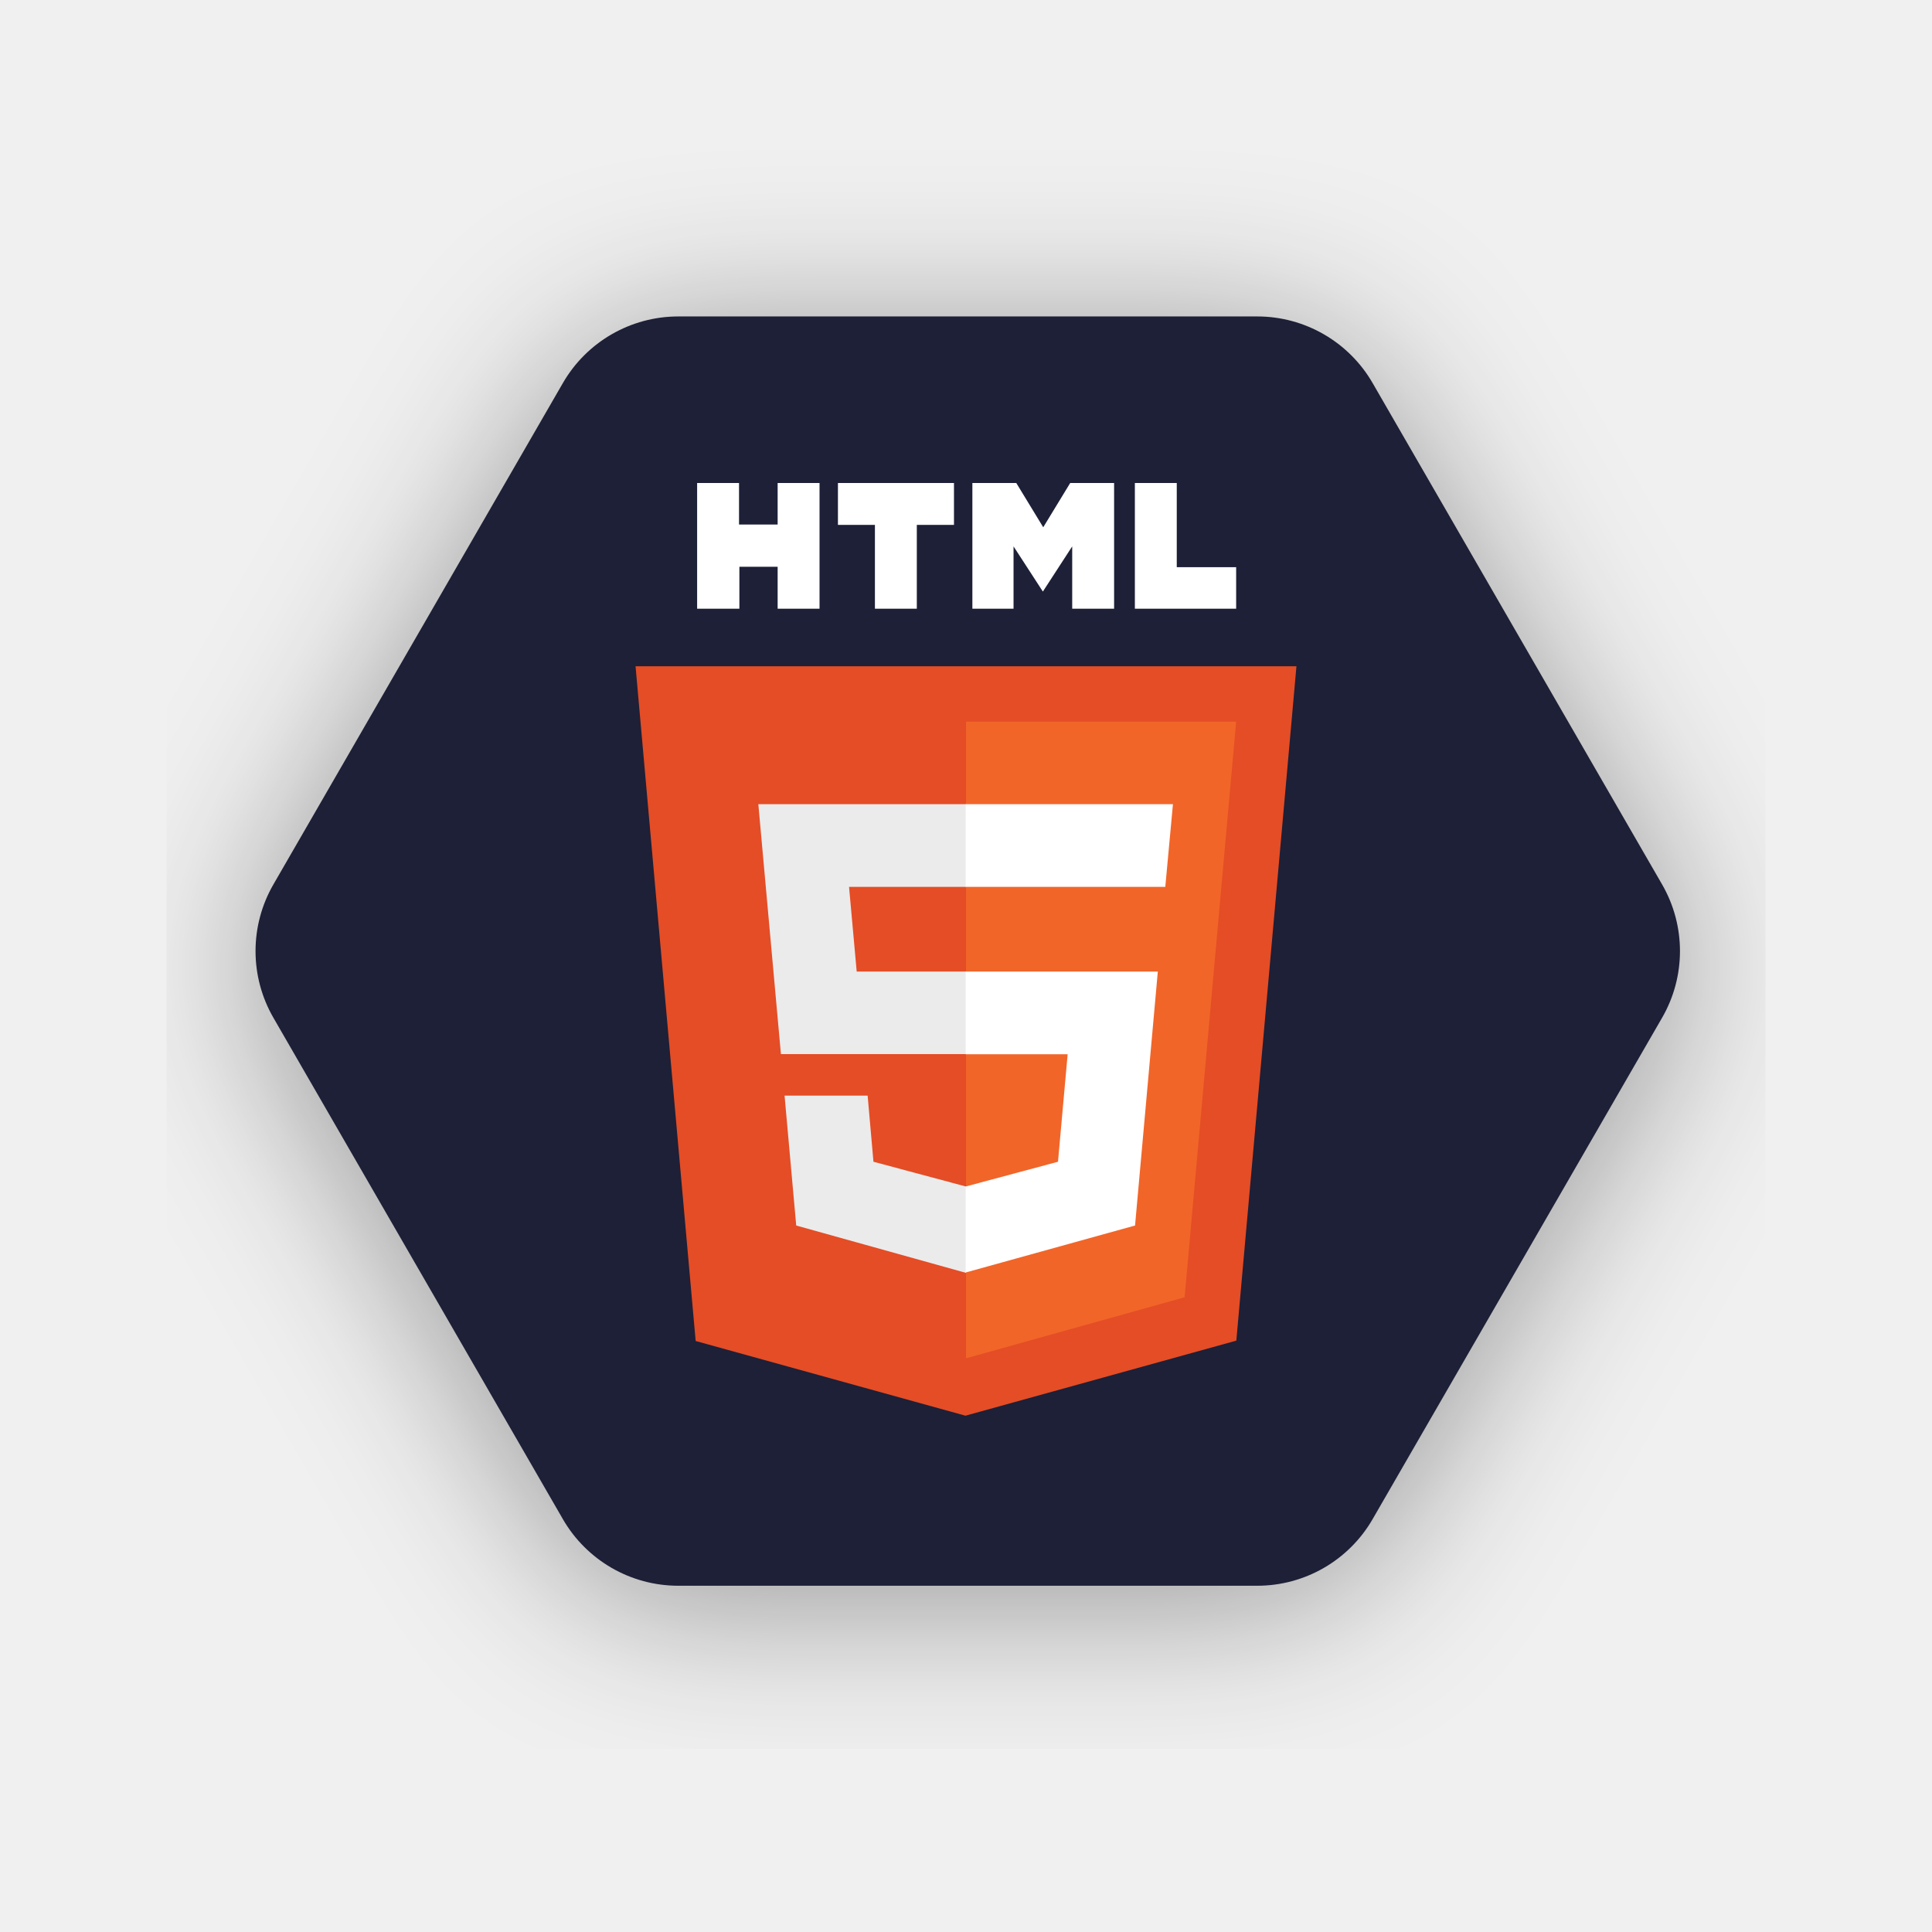
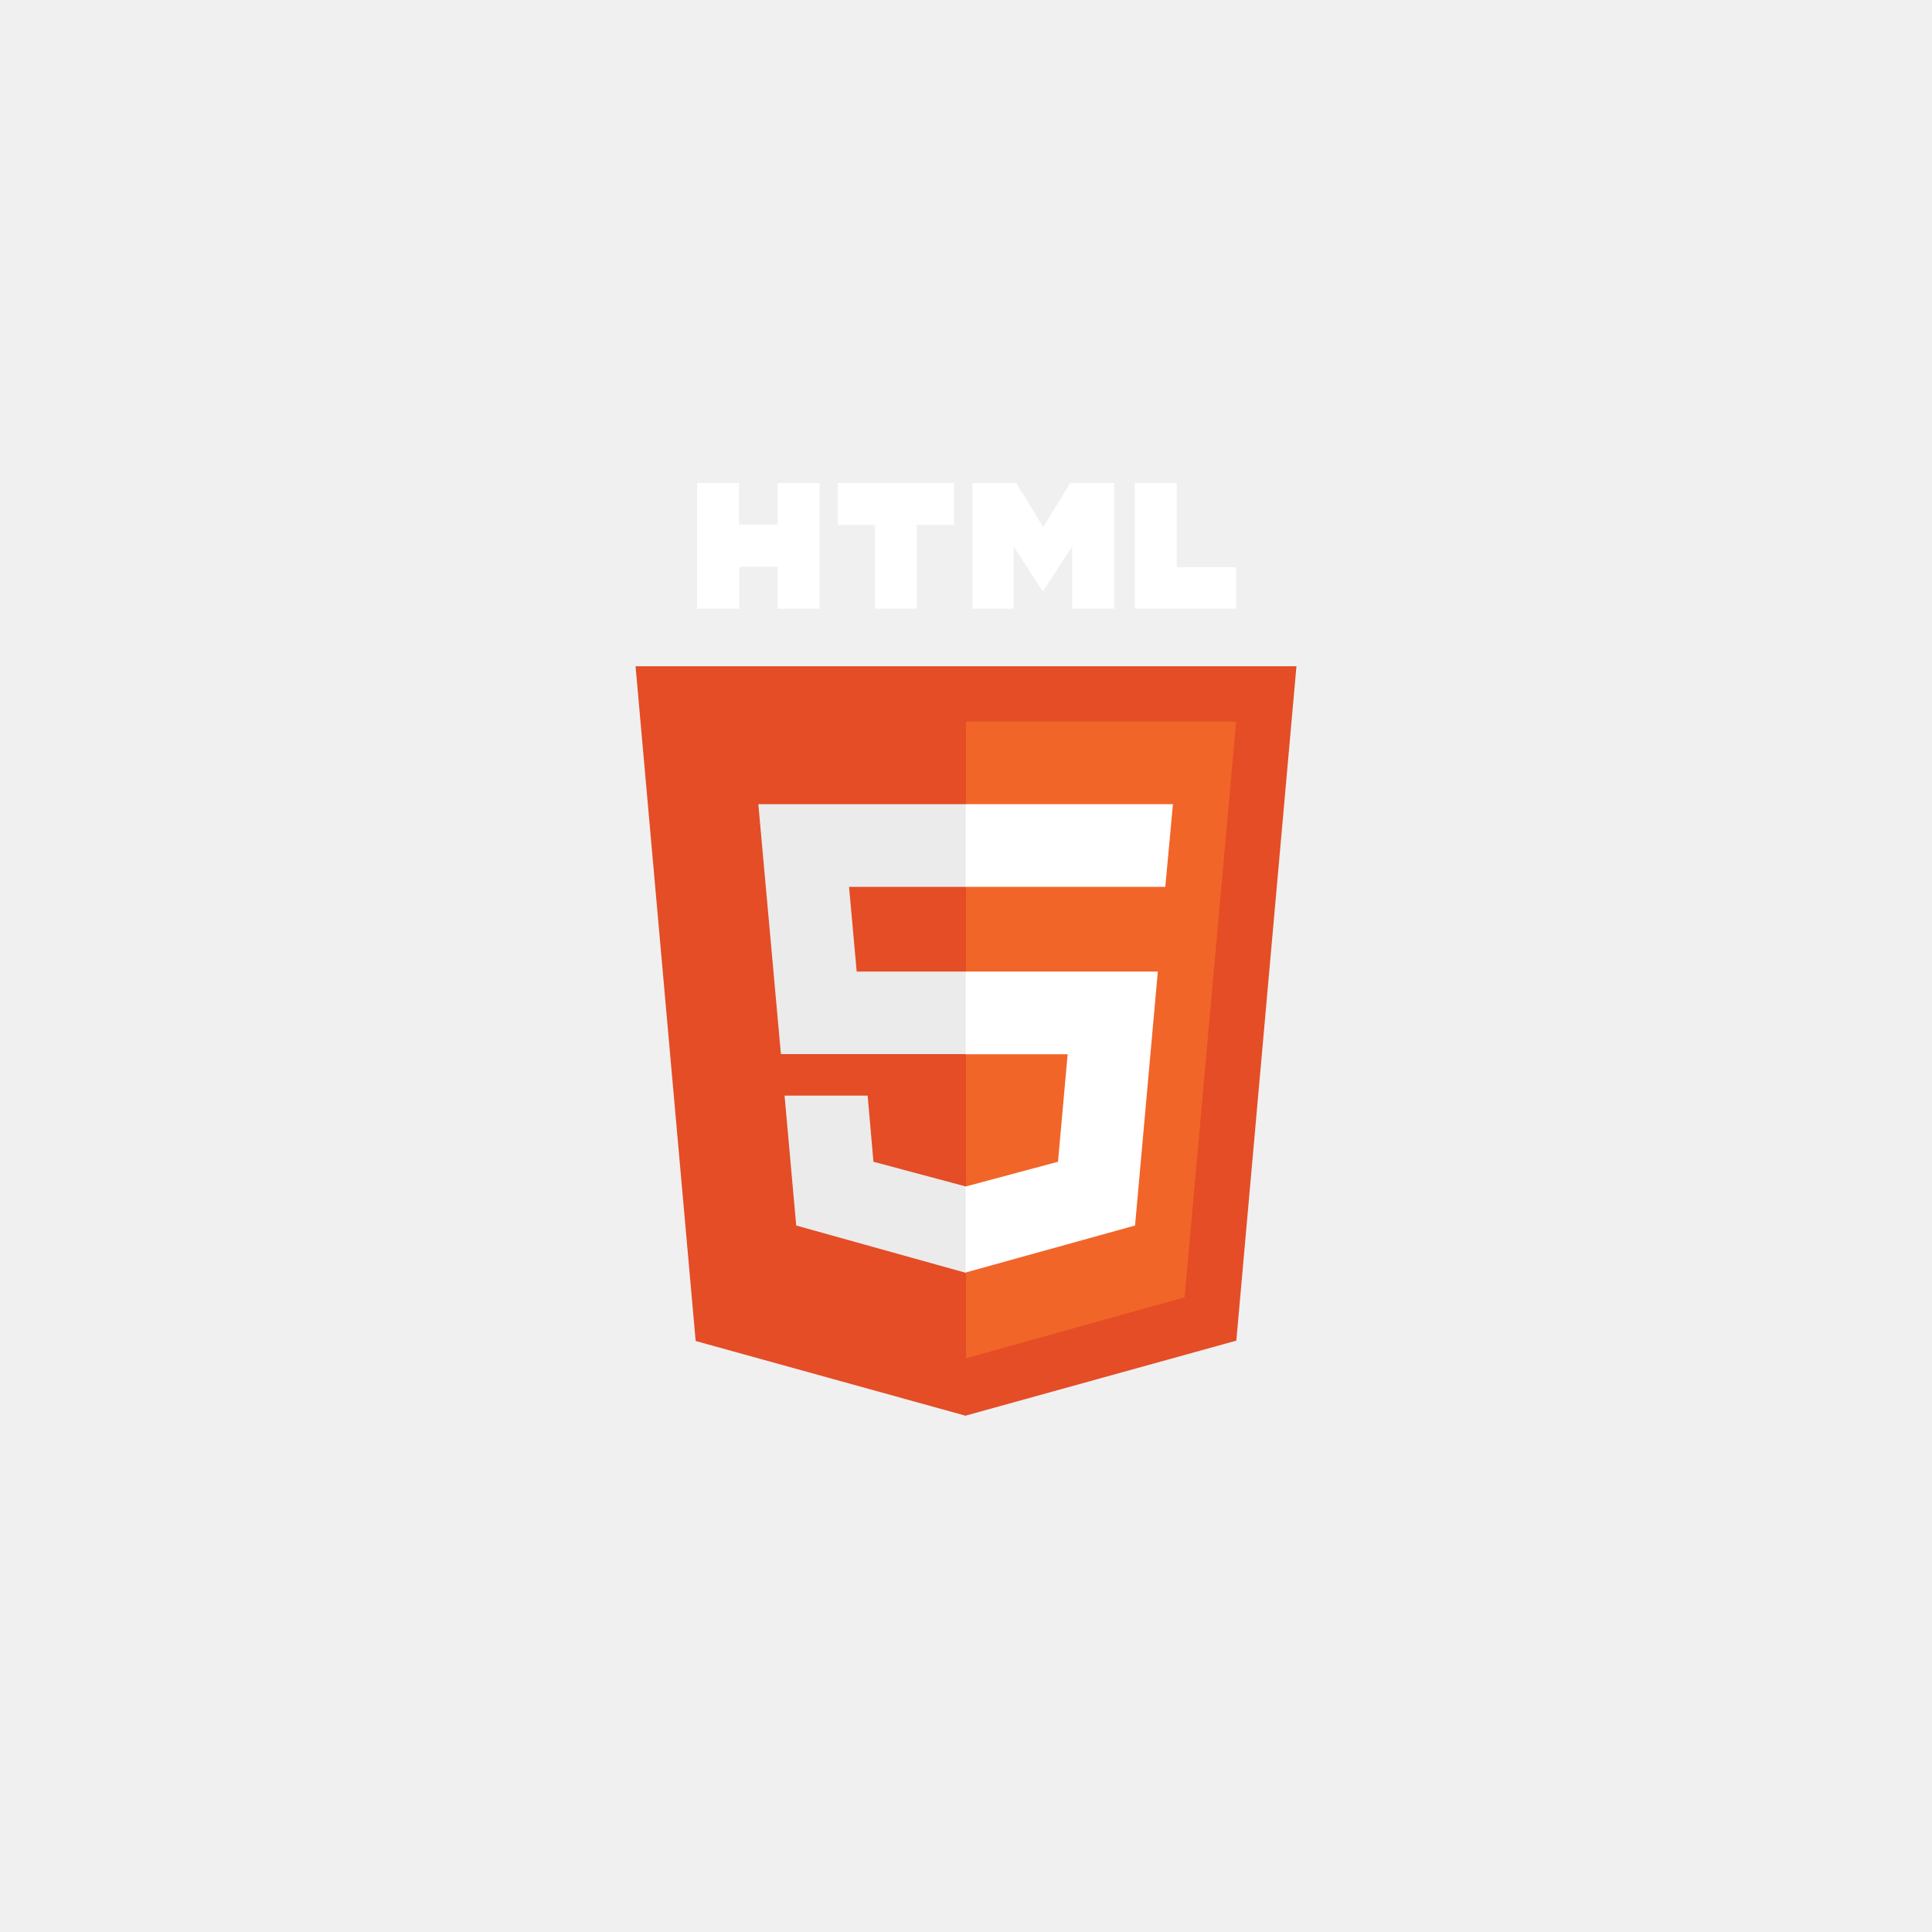
<svg xmlns="http://www.w3.org/2000/svg" width="232" height="232" viewBox="0 0 232 232" fill="none">
-   <g clip-path="url(#clip0)" filter="url(#filter0_d)">
-     <path d="M67.591 46C70.45 41.05 75.732 38 81.448 38L150.973 38C156.689 38 161.971 41.05 164.829 46L199.591 106.21C202.45 111.161 202.45 117.26 199.591 122.21L164.829 182.42C161.971 187.371 156.689 190.42 150.973 190.42L81.448 190.42C75.732 190.42 70.45 187.371 67.591 182.42L32.829 122.21C29.971 117.26 29.971 111.161 32.829 106.21L67.591 46Z" fill="#1D2037" />
-     <path d="M83.713 58H88.744V62.987H93.381V58H98.412V73.094H93.381V68.062H88.787V73.094H83.713V58ZM105.063 63.031H100.622V58H114.556V63.031H110.094V73.094H105.063V63.031ZM116.766 58H122.038L125.275 63.316L128.513 58H133.784V73.094H128.753V65.612L125.231 71.037L121.709 65.612V73.094H116.766V58ZM136.278 58H141.309V68.106H148.441V73.094H136.278" fill="white" />
-     <path d="M83.537 161.031L76.319 80.006H155.681L148.462 160.987L115.934 170" fill="#E44D26" />
-     <path d="M116 163.109V86.656H148.441L142.25 155.781" fill="#F16529" />
-     <path d="M91.062 96.566H116V106.497H101.956L102.875 116.669H116V126.578H93.775L91.062 96.566ZM94.213 131.566H104.188L104.887 139.506L116 142.481V152.85L95.612 147.163" fill="#EBEBEB" />
-     <path d="M140.85 96.566H115.956V106.497H139.931L140.85 96.566ZM139.034 116.669H115.956V126.6H128.206L127.047 139.506L115.956 142.481V152.806L136.3 147.163" fill="white" />
-   </g>
-   <defs>
-     <filter id="filter0_d" x="0" y="0" width="232" height="232" filterUnits="userSpaceOnUse" color-interpolation-filters="sRGB">
-       <feFlood flood-opacity="0" result="BackgroundImageFix" />
-       <feColorMatrix in="SourceAlpha" type="matrix" values="0 0 0 0 0 0 0 0 0 0 0 0 0 0 0 0 0 0 127 0" />
-       <feOffset dy="2" />
-       <feGaussianBlur stdDeviation="10" />
-       <feColorMatrix type="matrix" values="0 0 0 0 0 0 0 0 0 0 0 0 0 0 0 0 0 0 0.375 0" />
-       <feBlend mode="normal" in2="BackgroundImageFix" result="effect1_dropShadow" />
-       <feBlend mode="normal" in="SourceGraphic" in2="effect1_dropShadow" result="shape" />
-     </filter>
-     <clipPath id="clip0">
-       <rect width="192" height="192" fill="white" transform="translate(20 18)" />
-     </clipPath>
-   </defs>
+   <path d="M83.713 58H88.744V62.987H93.381V58H98.412V73.094H93.381V68.062H88.787V73.094H83.713V58ZM105.063 63.031H100.622V58H114.556V63.031H110.094V73.094H105.063V63.031ZM116.766 58H122.038L125.275 63.316L128.513 58H133.784V73.094H128.753V65.612L125.231 71.037L121.709 65.612V73.094H116.766V58ZM136.278 58H141.309V68.106H148.441V73.094H136.278" fill="white" />
+   <path d="M83.537 161.031L76.319 80.006H155.681L148.462 160.987L115.934 170" fill="#E44D26" />
+   <path d="M116 163.109V86.656H148.441L142.25 155.781" fill="#F16529" />
+   <path d="M91.062 96.566H116V106.497H101.956L102.875 116.669H116V126.578H93.775L91.062 96.566ZM94.213 131.566H104.188L104.887 139.506L116 142.481V152.85L95.612 147.163" fill="#EBEBEB" />
+   <path d="M140.85 96.566H115.956V106.497H139.931L140.85 96.566ZM139.034 116.669H115.956V126.6H128.206L127.047 139.506L115.956 142.481V152.806L136.3 147.163" fill="white" />
</svg>
